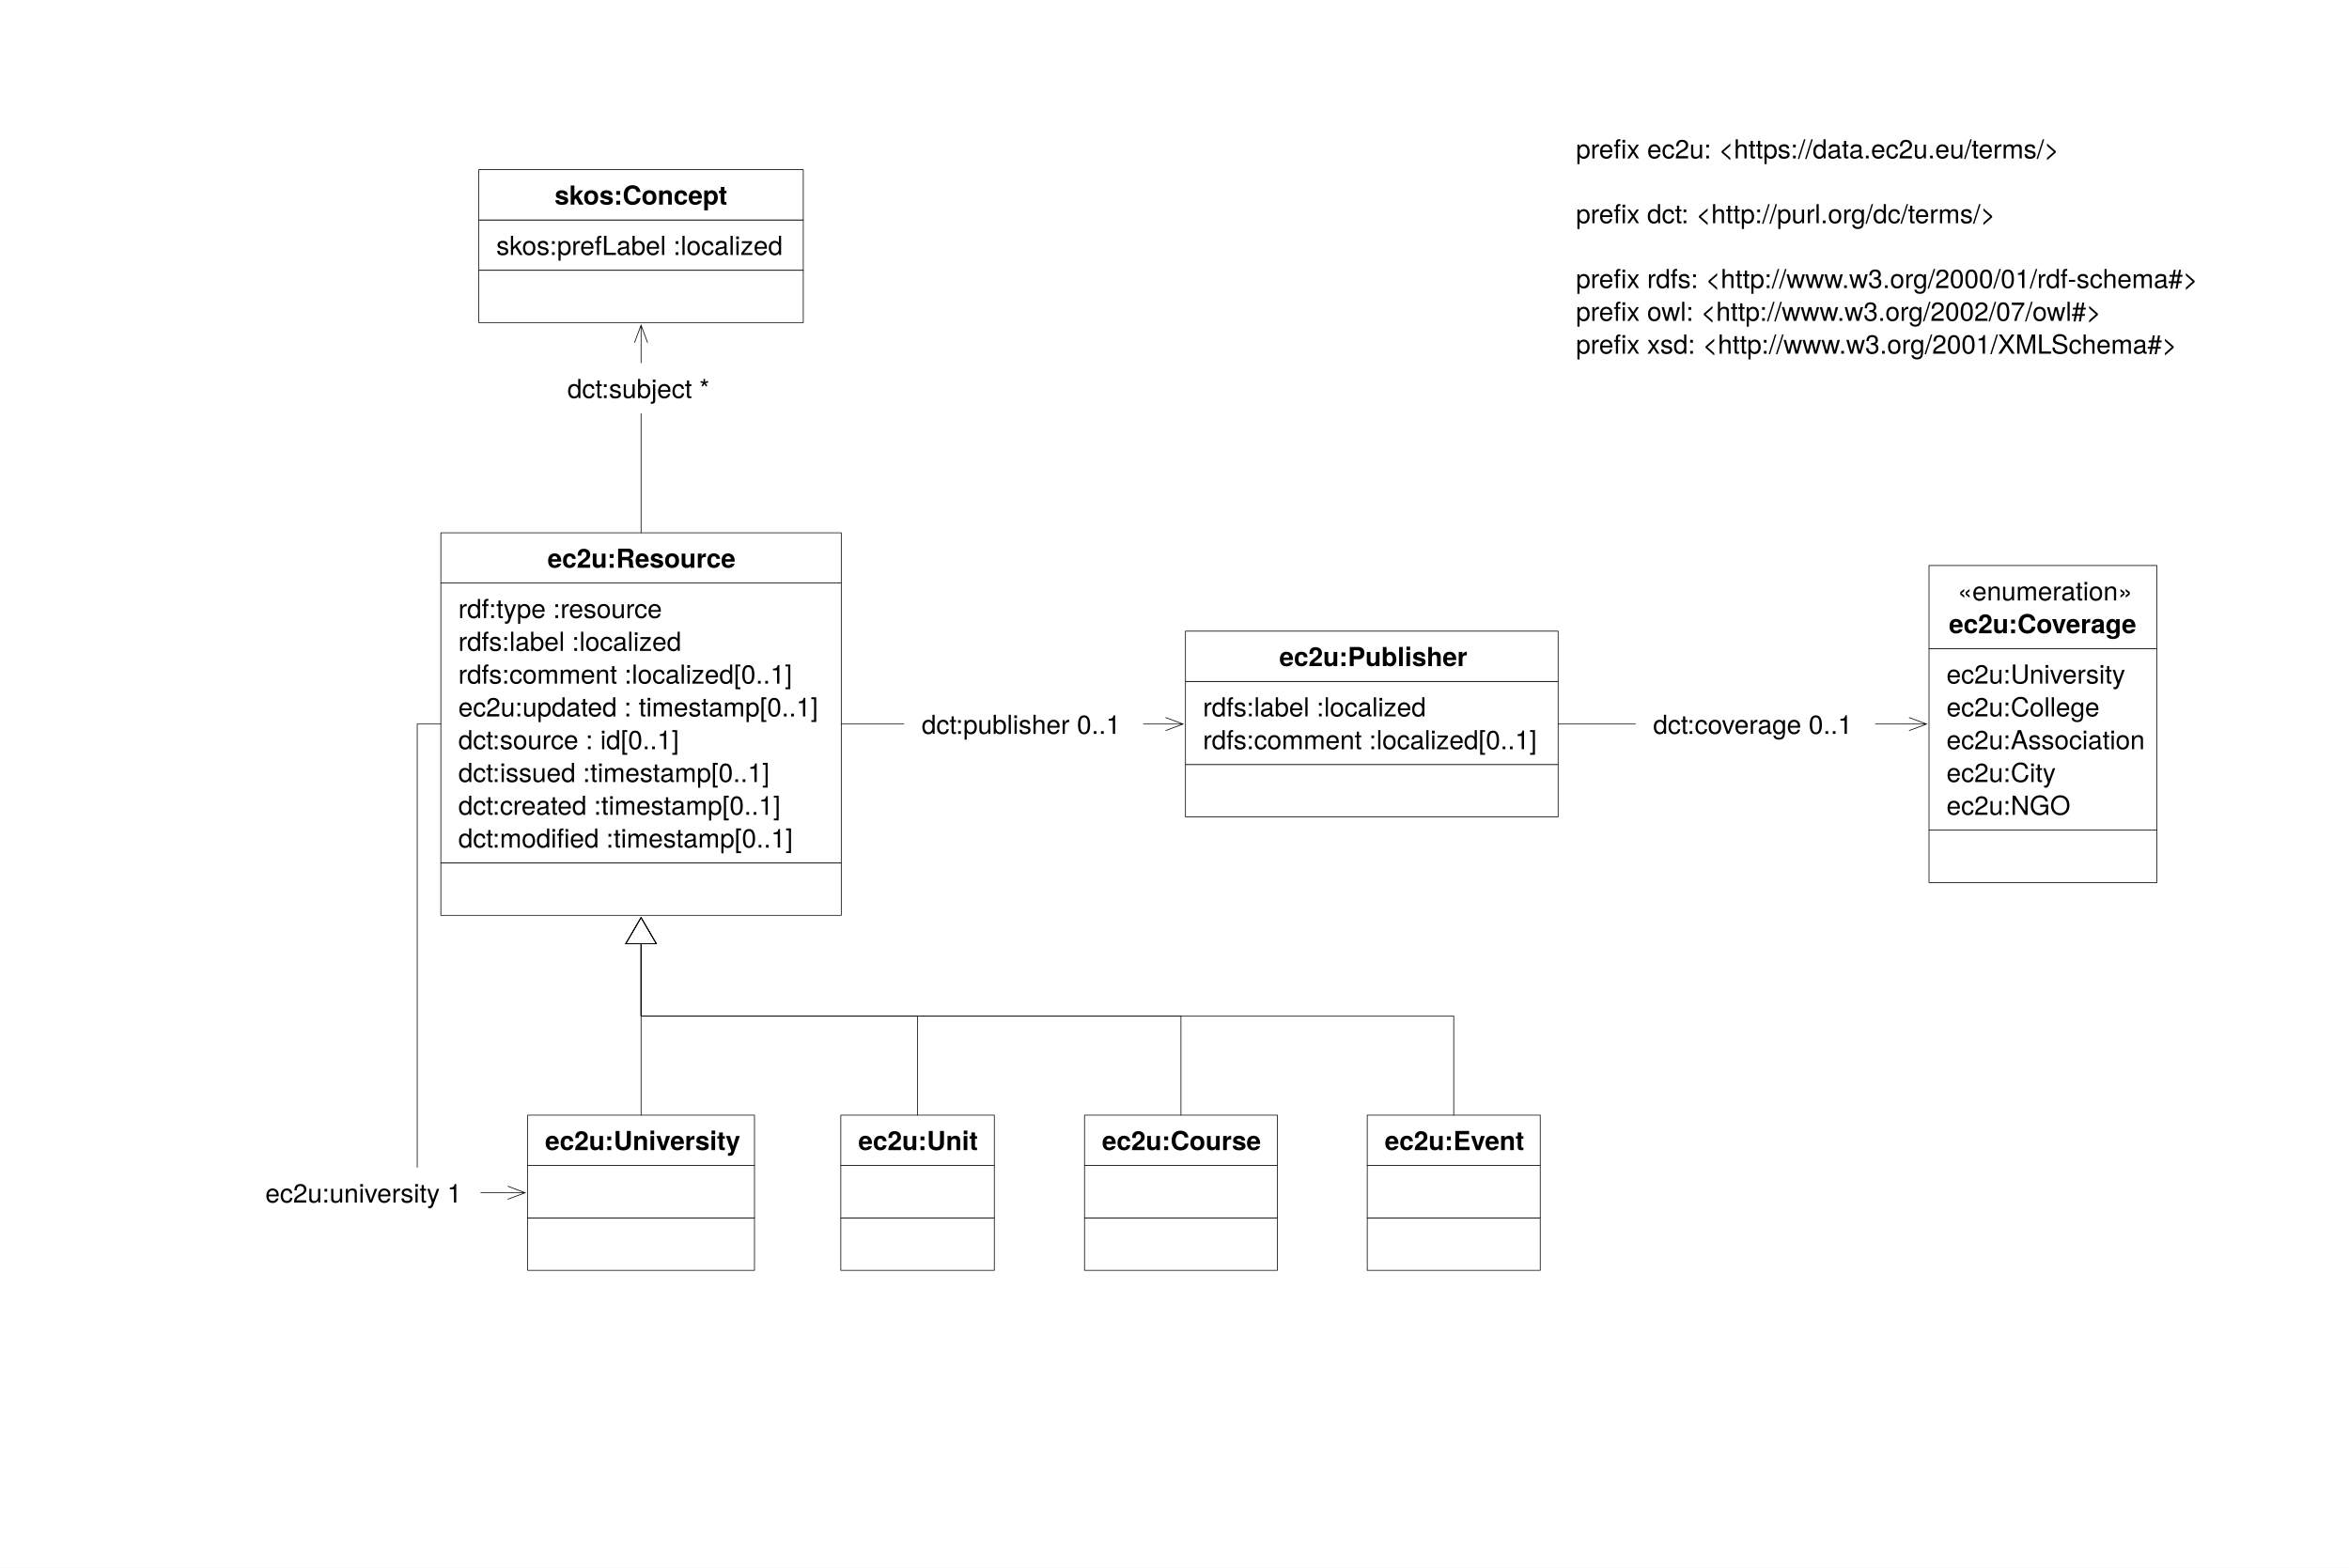
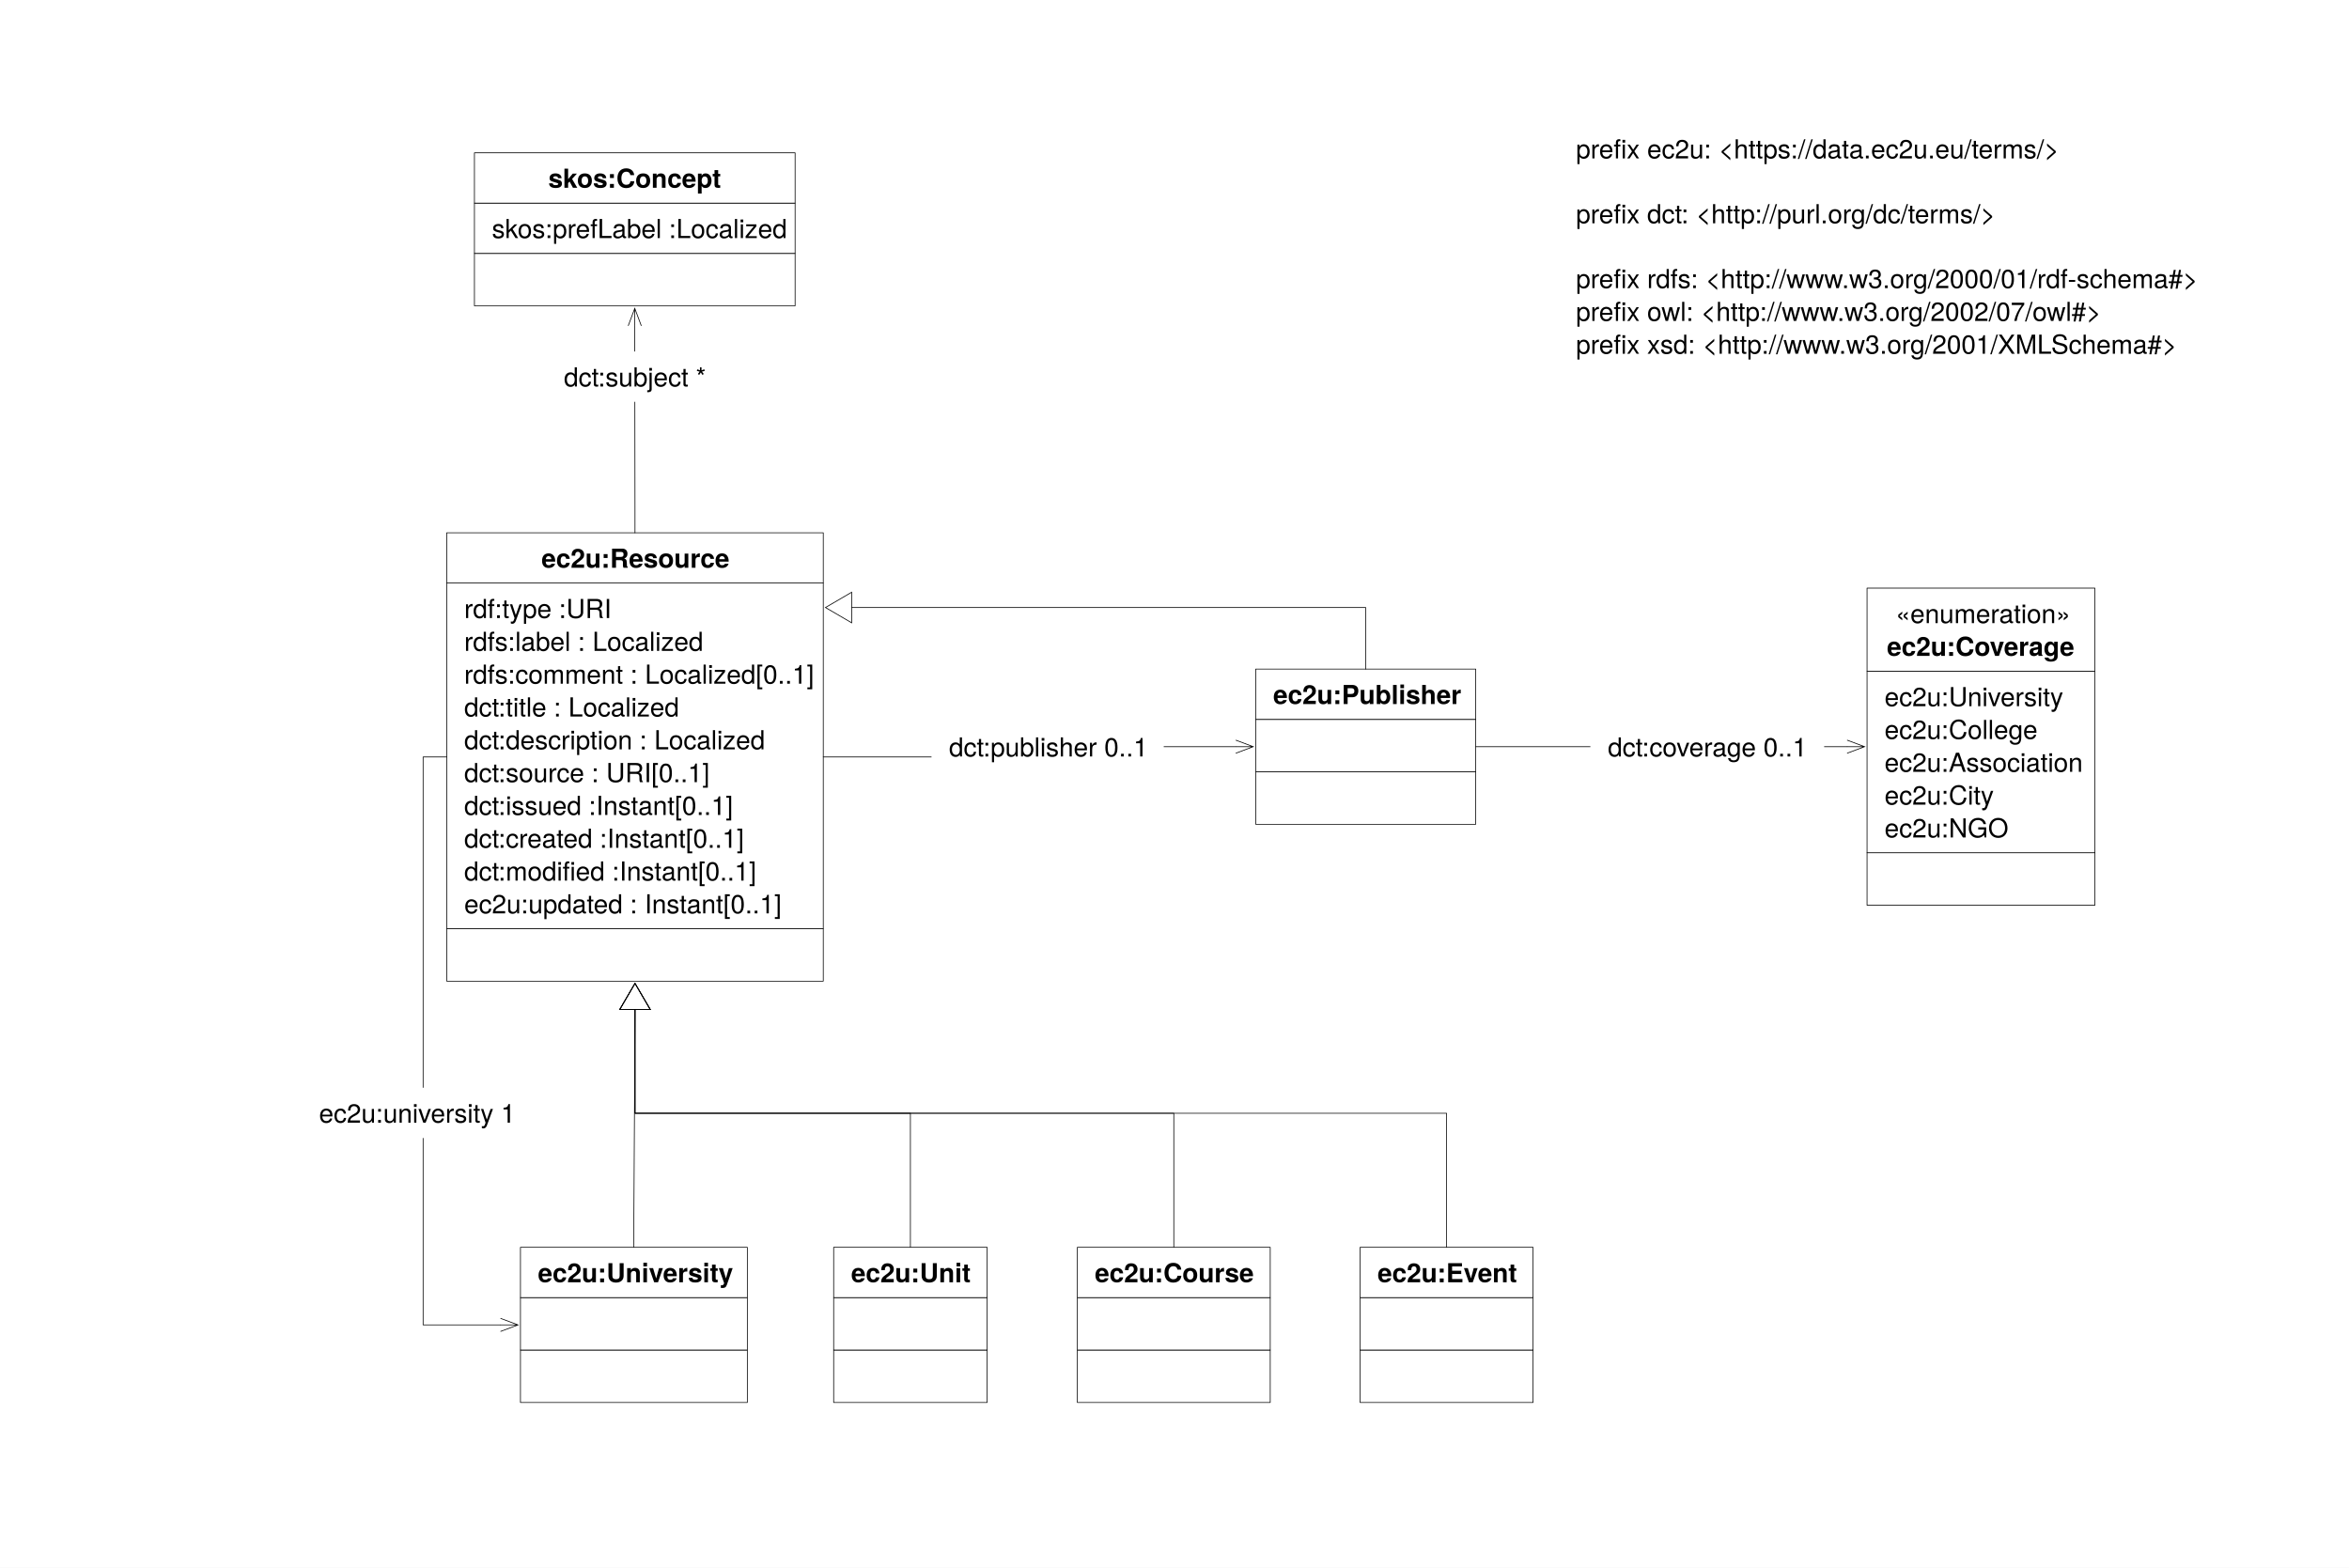
<svg xmlns="http://www.w3.org/2000/svg" xmlns:xlink="http://www.w3.org/1999/xlink" version="1.1" viewBox="0 0 806 538" width="806" height="538">
  <defs>
    <marker orient="auto" overflow="visible" markerUnits="strokeWidth" id="UMLInheritance_Marker" stroke-linejoin="miter" stroke-miterlimit="10" viewBox="-1 -22 38 44" markerWidth="38" markerHeight="44" color="black">
      <g>
        <path d="M 36 0 L 0 -21 L 0 21 Z" fill="none" stroke="currentColor" stroke-width="1" />
      </g>
    </marker>
    <marker orient="auto" overflow="visible" markerUnits="strokeWidth" id="StickArrow_Marker" stroke-linejoin="miter" stroke-miterlimit="10" viewBox="-1 -10 26 20" markerWidth="26" markerHeight="20" color="black">
      <g>
        <path d="M 24 0 L 0 0 M 0 -9 L 24 0 L 0 9" fill="none" stroke="currentColor" stroke-width="1" />
      </g>
    </marker>
  </defs>
-   <g id="Resources" fill="none" stroke-dasharray="none" fill-opacity="1" stroke="none" stroke-opacity="1">
+   <g id="Resources" fill-opacity="1" stroke-dasharray="none" fill="none" stroke="none" stroke-opacity="1">
    <rect fill="white" x="0" y="0" width="806" height="538" />
    <g id="Resources_Layer_1">
      <g id="Group_2">
        <g id="Graphic_5">
-           <rect x="181.039" y="417.938" width="77.844" height="18" fill="white" />
-           <rect x="181.039" y="417.938" width="77.844" height="18" stroke="black" stroke-linecap="round" stroke-linejoin="round" stroke-width=".25" />
+           <rect x="178.583" y="463.293" width="77.844" height="18" fill="white" />
+           <rect x="178.583" y="463.293" width="77.844" height="18" stroke="black" stroke-linecap="round" stroke-linejoin="round" stroke-width=".25" />
        </g>
        <g id="Graphic_4">
-           <rect x="181.039" y="399.938" width="77.844" height="18" fill="white" />
-           <rect x="181.039" y="399.938" width="77.844" height="18" stroke="black" stroke-linecap="round" stroke-linejoin="round" stroke-width=".25" />
+           <rect x="178.583" y="445.293" width="77.844" height="18" fill="white" />
+           <rect x="178.583" y="445.293" width="77.844" height="18" stroke="black" stroke-linecap="round" stroke-linejoin="round" stroke-width=".25" />
        </g>
        <g id="Graphic_3">
-           <rect x="181.039" y="382.677" width="77.844" height="17.261" fill="white" />
-           <rect x="181.039" y="382.677" width="77.844" height="17.261" stroke="black" stroke-linecap="round" stroke-linejoin="round" stroke-width=".25" />
-           <text transform="translate(187.0386 385.6772)" fill="black">
-             <tspan font-family="Helvetica Neue" font-weight="bold" font-size="9" fill="black" x="48316906e-20" y="9">
-                             ec2u:University
+           <rect x="178.583" y="428.031" width="77.844" height="17.261" fill="white" />
+           <rect x="178.583" y="428.031" width="77.844" height="17.261" stroke="black" stroke-linecap="round" stroke-linejoin="round" stroke-width=".25" />
+           <text transform="translate(184.5827 431.0315)" fill="black">
+             <tspan font-family="Helvetica Neue" font-weight="bold" font-size="9" fill="black" x="48316906e-20" y="9">ec2u:University
                        </tspan>
          </text>
        </g>
      </g>
      <g id="Graphic_6">
        <text transform="translate(540.748 45.35433)" fill="black">
          <tspan font-family="Helvetica Neue" font-size="9" fill="black" x="0" y="9">prefix ec2u: &lt;https://data.ec2u.eu/terms/&gt;</tspan>
-           <tspan font-family="Helvetica Neue" font-size="9" fill="black" x="0" y="31.252">prefix dct: &lt;http://purl.org/dc/terms/&gt;</tspan>
-           <tspan font-family="Helvetica Neue" font-size="9" fill="black" x="0" y="53.504">prefix rdfs: &lt;http://www.w3.org/2000/01/rdf-schema#&gt;</tspan>
-           <tspan font-family="Helvetica Neue" font-size="9" fill="black" x="0" y="64.756">prefix owl: &lt;http://www.w3.org/2002/07/owl#&gt;</tspan>
-           <tspan font-family="Helvetica Neue" font-size="9" fill="black" x="0" y="76.008">prefix xsd: &lt;http://www.w3.org/2001/XMLSchema#&gt;</tspan>
+           <tspan font-family="Helvetica Neue" font-size="9" fill="black" x="0" y="31.261">prefix dct: &lt;http://purl.org/dc/terms/&gt;</tspan>
+           <tspan font-family="Helvetica Neue" font-size="9" fill="black" x="0" y="53.522">prefix rdfs: &lt;http://www.w3.org/2000/01/rdf-schema#&gt;</tspan>
+           <tspan font-family="Helvetica Neue" font-size="9" fill="black" x="0" y="64.783">prefix owl: &lt;http://www.w3.org/2002/07/owl#&gt;</tspan>
+           <tspan font-family="Helvetica Neue" font-size="9" fill="black" x="0" y="76.044">prefix xsd: &lt;http://www.w3.org/2001/XMLSchema#&gt;</tspan>
        </text>
      </g>
      <g id="Group_7">
        <g id="Graphic_10">
-           <rect x="151.262" y="296.112" width="137.397" height="18" fill="white" />
-           <rect x="151.262" y="296.112" width="137.397" height="18" stroke="black" stroke-linecap="round" stroke-linejoin="round" stroke-width=".25" />
+           <rect x="153.278" y="318.706" width="129.207" height="18" fill="white" />
+           <rect x="153.278" y="318.706" width="129.207" height="18" stroke="black" stroke-linecap="round" stroke-linejoin="round" stroke-width=".25" />
        </g>
        <g id="Graphic_9">
-           <rect x="151.262" y="200.096" width="137.397" height="96.016" fill="white" />
-           <rect x="151.262" y="200.096" width="137.397" height="96.016" stroke="black" stroke-linecap="round" stroke-linejoin="round" stroke-width=".25" />
-           <text transform="translate(157.2621 203.0957)" fill="black">
-             <tspan font-family="Helvetica Neue" font-size="9" fill="black" x="0" y="9">rdf:type :resource
-                         </tspan>
-             <tspan font-family="Helvetica Neue" font-size="9" fill="black" x="0" y="20.252">rdfs:label
-                             :localized
-                         </tspan>
-             <tspan font-family="Helvetica Neue" font-size="9" fill="black" x="0" y="31.504">rdfs:comment
-                             :localized[0..1]
-                         </tspan>
-             <tspan font-family="Helvetica Neue" font-size="9" fill="black" x="0" y="42.756">ec2u:updated :
-                             timestamp[0..1]
-                         </tspan>
-             <tspan font-family="Helvetica Neue" font-size="9" fill="black" x="0" y="54.008">dct:source :
-                             id[0..1]
-                         </tspan>
-             <tspan font-family="Helvetica Neue" font-size="9" fill="black" x="0" y="65.26">dct:issued
-                             :timestamp[0..1]
-                         </tspan>
-             <tspan font-family="Helvetica Neue" font-size="9" fill="black" x="0" y="76.512">dct:created
-                             :timestamp[0..1]
-                         </tspan>
-             <tspan font-family="Helvetica Neue" font-size="9" fill="black" x="0" y="87.764">dct:modified
-                             :timestamp[0..1]
+           <rect x="153.278" y="200.096" width="129.207" height="118.611" fill="white" />
+           <rect x="153.278" y="200.096" width="129.207" height="118.611" stroke="black" stroke-linecap="round" stroke-linejoin="round" stroke-width=".25" />
+           <text transform="translate(159.2781 203.0957)" fill="black">
+             <tspan font-family="Helvetica Neue" font-size="9" fill="black" x="0" y="9">rdf:type :URI</tspan>
+             <tspan font-family="Helvetica Neue" font-size="9" fill="black" x="0" y="20.261">rdfs:label :
+                             Localized
+                         </tspan>
+             <tspan font-family="Helvetica Neue" font-size="9" fill="black" x="0" y="31.522">rdfs:comment :
+                             Localized[0..1]
+                         </tspan>
+             <tspan font-family="Helvetica Neue" font-size="9" fill="black" x="0" y="42.783">dct:title :
+                             Localized
+                         </tspan>
+             <tspan font-family="Helvetica Neue" font-size="9" fill="black" x="0" y="54.044">dct:description
+                             : Localized
+                         </tspan>
+             <tspan font-family="Helvetica Neue" font-size="9" fill="black" x="0" y="65.305">dct:source :
+                             URI[0..1]
+                         </tspan>
+             <tspan font-family="Helvetica Neue" font-size="9" fill="black" x="0" y="76.566">dct:issued
+                             :Instant[0..1]
+                         </tspan>
+             <tspan font-family="Helvetica Neue" font-size="9" fill="black" x="0" y="87.827">dct:created
+                             :Instant[0..1]
+                         </tspan>
+             <tspan font-family="Helvetica Neue" font-size="9" fill="black" x="0" y="99.088">dct:modified
+                             :Instant[0..1]
+                         </tspan>
+             <tspan font-family="Helvetica Neue" font-size="9" fill="black" x="0" y="110.35">ec2u:updated :
+                             Instant[0..1]
                        </tspan>
          </text>
        </g>
        <g id="Graphic_8">
-           <rect x="151.262" y="182.835" width="137.397" height="17.261" fill="white" />
-           <rect x="151.262" y="182.835" width="137.397" height="17.261" stroke="black" stroke-linecap="round" stroke-linejoin="round" stroke-width=".25" />
-           <text transform="translate(187.8711 185.8347)" fill="black">
-             <tspan font-family="Helvetica Neue" font-weight="bold" font-size="9" fill="black" x="4973799e-20" y="9">
-                             ec2u:Resource
+           <rect x="153.278" y="182.835" width="129.207" height="17.261" fill="white" />
+           <rect x="153.278" y="182.835" width="129.207" height="17.261" stroke="black" stroke-linecap="round" stroke-linejoin="round" stroke-width=".25" />
+           <text transform="translate(185.7921 185.8347)" fill="black">
+             <tspan font-family="Helvetica Neue" font-weight="bold" font-size="9" fill="black" x="4973799e-20" y="9">ec2u:Resource
                        </tspan>
          </text>
        </g>
      </g>
      <g id="Line_11">
-         <line x1="219.961" y1="382.677" x2="219.961" y2="323.862" marker-end="url(#UMLInheritance_Marker)" stroke="black" stroke-linecap="round" stroke-linejoin="round" stroke-width=".25" />
+         <path d="M 217.505 428.031 L 217.505 417.031 L 217.882 347.706 L 217.882 346.456" marker-end="url(#UMLInheritance_Marker)" stroke="black" stroke-linecap="round" stroke-linejoin="round" stroke-width=".25" />
      </g>
      <g id="Line_14">
-         <path d="M 151.262 248.473 L 143.162 248.473 L 143.162 409.308 L 174.189 409.308" marker-end="url(#StickArrow_Marker)" stroke="black" stroke-linecap="round" stroke-linejoin="round" stroke-width=".25" />
+         <path d="M 153.278 259.771 L 145.178 259.771 L 145.178 454.662 L 171.733 454.662" marker-end="url(#StickArrow_Marker)" stroke="black" stroke-linecap="round" stroke-linejoin="round" stroke-width=".25" />
      </g>
      <g id="Graphic_15">
-         <rect x="85.039" y="400.682" width="79.851" height="17.252" fill="white" />
-         <text transform="translate(91.03937 403.6817)" fill="black">
+         <rect x="103.465" y="373.269" width="77.016" height="17.261" fill="white" />
+         <text transform="translate(109.4646 376.2693)" fill="black">
          <tspan font-family="Helvetica Neue" font-size="9" fill="black" x="0" y="9">ec2u:university 1</tspan>
        </text>
      </g>
      <g id="Group_16">
        <g id="Graphic_19">
-           <rect x="288.503" y="417.938" width="52.671" height="18" fill="white" />
-           <rect x="288.503" y="417.938" width="52.671" height="18" stroke="black" stroke-linecap="round" stroke-linejoin="round" stroke-width=".25" />
+           <rect x="286.047" y="463.293" width="52.671" height="18" fill="white" />
+           <rect x="286.047" y="463.293" width="52.671" height="18" stroke="black" stroke-linecap="round" stroke-linejoin="round" stroke-width=".25" />
        </g>
        <g id="Graphic_18">
-           <rect x="288.503" y="399.938" width="52.671" height="18" fill="white" />
-           <rect x="288.503" y="399.938" width="52.671" height="18" stroke="black" stroke-linecap="round" stroke-linejoin="round" stroke-width=".25" />
+           <rect x="286.047" y="445.293" width="52.671" height="18" fill="white" />
+           <rect x="286.047" y="445.293" width="52.671" height="18" stroke="black" stroke-linecap="round" stroke-linejoin="round" stroke-width=".25" />
        </g>
        <g id="Graphic_17">
-           <rect x="288.503" y="382.677" width="52.671" height="17.261" fill="white" />
-           <rect x="288.503" y="382.677" width="52.671" height="17.261" stroke="black" stroke-linecap="round" stroke-linejoin="round" stroke-width=".25" />
-           <text transform="translate(294.5027 385.6772)" fill="black">
+           <rect x="286.047" y="428.031" width="52.671" height="17.261" fill="white" />
+           <rect x="286.047" y="428.031" width="52.671" height="17.261" stroke="black" stroke-linecap="round" stroke-linejoin="round" stroke-width=".25" />
+           <text transform="translate(292.0468 431.0315)" fill="black">
            <tspan font-family="Helvetica Neue" font-weight="bold" font-size="9" fill="black" x="0" y="9">
                            ec2u:Unit
                        </tspan>
          </text>
        </g>
      </g>
      <g id="Group_20">
        <g id="Graphic_23">
-           <rect x="372.125" y="417.938" width="66.18" height="18" fill="white" />
-           <rect x="372.125" y="417.938" width="66.18" height="18" stroke="black" stroke-linecap="round" stroke-linejoin="round" stroke-width=".25" />
+           <rect x="369.669" y="463.293" width="66.18" height="18" fill="white" />
+           <rect x="369.669" y="463.293" width="66.18" height="18" stroke="black" stroke-linecap="round" stroke-linejoin="round" stroke-width=".25" />
        </g>
        <g id="Graphic_22">
-           <rect x="372.125" y="399.938" width="66.18" height="18" fill="white" />
-           <rect x="372.125" y="399.938" width="66.18" height="18" stroke="black" stroke-linecap="round" stroke-linejoin="round" stroke-width=".25" />
+           <rect x="369.669" y="445.293" width="66.18" height="18" fill="white" />
+           <rect x="369.669" y="445.293" width="66.18" height="18" stroke="black" stroke-linecap="round" stroke-linejoin="round" stroke-width=".25" />
        </g>
        <g id="Graphic_21">
-           <rect x="372.125" y="382.677" width="66.18" height="17.261" fill="white" />
-           <rect x="372.125" y="382.677" width="66.18" height="17.261" stroke="black" stroke-linecap="round" stroke-linejoin="round" stroke-width=".25" />
-           <text transform="translate(378.1248 385.6772)" fill="black">
-             <tspan font-family="Helvetica Neue" font-weight="bold" font-size="9" fill="black" x="14921397e-20" y="9">
-                             ec2u:Course
+           <rect x="369.669" y="428.031" width="66.18" height="17.261" fill="white" />
+           <rect x="369.669" y="428.031" width="66.18" height="17.261" stroke="black" stroke-linecap="round" stroke-linejoin="round" stroke-width=".25" />
+           <text transform="translate(375.6688 431.0315)" fill="black">
+             <tspan font-family="Helvetica Neue" font-weight="bold" font-size="9" fill="black" x="14921397e-20" y="9">ec2u:Course
                        </tspan>
          </text>
        </g>
      </g>
      <g id="Line_24">
-         <path d="M 314.838 382.677 L 314.838 348.677 L 219.961 348.677 L 219.961 323.862" marker-end="url(#UMLInheritance_Marker)" stroke="black" stroke-linecap="round" stroke-linejoin="round" stroke-width=".25" />
+         <path d="M 312.382 428.031 L 312.382 382.031 L 217.882 382.031 L 217.882 346.456" marker-end="url(#UMLInheritance_Marker)" stroke="black" stroke-linecap="round" stroke-linejoin="round" stroke-width=".25" />
      </g>
      <g id="Line_25">
-         <path d="M 405.215 382.677 L 405.215 348.677 L 219.961 348.677 L 219.961 323.862" marker-end="url(#UMLInheritance_Marker)" stroke="black" stroke-linecap="round" stroke-linejoin="round" stroke-width=".25" />
+         <path d="M 402.759 428.031 L 402.759 382.031 L 217.882 382.031 L 217.882 346.456" marker-end="url(#UMLInheritance_Marker)" stroke="black" stroke-linecap="round" stroke-linejoin="round" stroke-width=".25" />
      </g>
      <g id="Group_26">
        <g id="Graphic_29">
-           <rect x="469.134" y="417.938" width="59.358" height="18" fill="white" />
-           <rect x="469.134" y="417.938" width="59.358" height="18" stroke="black" stroke-linecap="round" stroke-linejoin="round" stroke-width=".25" />
+           <rect x="466.678" y="463.293" width="59.358" height="18" fill="white" />
+           <rect x="466.678" y="463.293" width="59.358" height="18" stroke="black" stroke-linecap="round" stroke-linejoin="round" stroke-width=".25" />
        </g>
        <g id="Graphic_28">
-           <rect x="469.134" y="399.938" width="59.358" height="18" fill="white" />
-           <rect x="469.134" y="399.938" width="59.358" height="18" stroke="black" stroke-linecap="round" stroke-linejoin="round" stroke-width=".25" />
+           <rect x="466.678" y="445.293" width="59.358" height="18" fill="white" />
+           <rect x="466.678" y="445.293" width="59.358" height="18" stroke="black" stroke-linecap="round" stroke-linejoin="round" stroke-width=".25" />
        </g>
        <g id="Graphic_27">
          <a xlink:href="file:/Users/Alessandro/Metreeca/Projects/EC2U/Data/docs/collections/events/index.graffle">
-             <rect x="469.134" y="382.677" width="59.358" height="17.261" fill="white" />
-             <rect x="469.134" y="382.677" width="59.358" height="17.261" stroke="black" stroke-linecap="round" stroke-linejoin="round" stroke-width=".25" />
-             <text transform="translate(475.1339 385.6772)" fill="black">
-               <tspan font-family="Helvetica Neue" font-weight="bold" font-size="9" fill="black" x="8881784e-20" y="9">
-                                 ec2u:Event
+             <rect x="466.678" y="428.031" width="59.358" height="17.261" fill="white" />
+             <rect x="466.678" y="428.031" width="59.358" height="17.261" stroke="black" stroke-linecap="round" stroke-linejoin="round" stroke-width=".25" />
+             <text transform="translate(472.6779 431.0315)" fill="black">
+               <tspan font-family="Helvetica Neue" font-weight="bold" font-size="9" fill="black" x="8881784e-20" y="9">ec2u:Event
                            </tspan>
            </text>
          </a>
        </g>
      </g>
      <g id="Line_30">
-         <path d="M 498.813 382.677 L 498.813 348.677 L 219.961 348.677 L 219.961 323.862" marker-end="url(#UMLInheritance_Marker)" stroke="black" stroke-linecap="round" stroke-linejoin="round" stroke-width=".25" />
+         <path d="M 496.357 428.031 L 496.357 382.031 L 217.882 382.031 L 217.882 346.456" marker-end="url(#UMLInheritance_Marker)" stroke="black" stroke-linecap="round" stroke-linejoin="round" stroke-width=".25" />
      </g>
      <g id="Group_31">
        <g id="Graphic_34">
-           <rect x="661.89" y="284.882" width="78.186" height="18" fill="white" />
-           <rect x="661.89" y="284.882" width="78.186" height="18" stroke="black" stroke-linecap="round" stroke-linejoin="round" stroke-width=".25" />
+           <rect x="640.63" y="292.646" width="78.186" height="18" fill="white" />
+           <rect x="640.63" y="292.646" width="78.186" height="18" stroke="black" stroke-linecap="round" stroke-linejoin="round" stroke-width=".25" />
        </g>
        <g id="Graphic_33">
-           <rect x="661.89" y="222.577" width="78.186" height="62.305" fill="white" />
-           <rect x="661.89" y="222.577" width="78.186" height="62.305" stroke="black" stroke-linecap="round" stroke-linejoin="round" stroke-width=".25" />
-           <text transform="translate(667.8898 225.5771)" fill="black">
+           <rect x="640.63" y="230.341" width="78.186" height="62.305" fill="white" />
+           <rect x="640.63" y="230.341" width="78.186" height="62.305" stroke="black" stroke-linecap="round" stroke-linejoin="round" stroke-width=".25" />
+           <text transform="translate(646.6299 233.3407)" fill="black">
            <tspan font-family="Helvetica Neue" font-size="9" fill="black" x="0" y="9">ec2u:University
                        </tspan>
            <tspan font-family="Helvetica Neue" font-size="9" fill="black" x="0" y="20.261">ec2u:College
                        </tspan>
            <tspan font-family="Helvetica Neue" font-size="9" fill="black" x="0" y="31.522">
                            ec2u:Association
                        </tspan>
            <tspan font-family="Helvetica Neue" font-size="9" fill="black" x="0" y="42.783">ec2u:City
                        </tspan>
            <tspan font-family="Helvetica Neue" font-size="9" fill="black" x="0" y="54.044">ec2u:NGO
                        </tspan>
          </text>
        </g>
        <g id="Graphic_32">
-           <rect x="661.89" y="194.064" width="78.186" height="28.513" fill="white" />
-           <rect x="661.89" y="194.064" width="78.186" height="28.513" stroke="black" stroke-linecap="round" stroke-linejoin="round" stroke-width=".25" />
-           <text transform="translate(668.7223 197.064)" fill="black">
+           <rect x="640.63" y="201.828" width="78.186" height="28.513" fill="white" />
+           <rect x="640.63" y="201.828" width="78.186" height="28.513" stroke="black" stroke-linecap="round" stroke-linejoin="round" stroke-width=".25" />
+           <text transform="translate(647.4624 204.8277)" fill="black">
            <tspan font-family="Helvetica Neue" font-size="9" fill="black" x="3.002" y="9">«enumeration»
                        </tspan>
            <tspan font-family="Helvetica Neue" font-weight="bold" font-size="9" fill="black" x="31974423e-20" y="20.252">ec2u:Coverage
                        </tspan>
          </text>
        </g>
      </g>
      <g id="Group_39">
        <g id="Graphic_42">
-           <rect x="406.772" y="262.356" width="127.857" height="18" fill="white" />
-           <rect x="406.772" y="262.356" width="127.857" height="18" stroke="black" stroke-linecap="round" stroke-linejoin="round" stroke-width=".25" />
+           <rect x="430.866" y="264.867" width="75.495" height="18" fill="white" />
+           <rect x="430.866" y="264.867" width="75.495" height="18" stroke="black" stroke-linecap="round" stroke-linejoin="round" stroke-width=".25" />
        </g>
        <g id="Graphic_41">
-           <rect x="406.772" y="233.852" width="127.857" height="28.504" fill="white" />
-           <rect x="406.772" y="233.852" width="127.857" height="28.504" stroke="black" stroke-linecap="round" stroke-linejoin="round" stroke-width=".25" />
-           <text transform="translate(412.7717 236.8517)" fill="black">
-             <tspan font-family="Helvetica Neue" font-size="9" fill="black" x="0" y="9">rdfs:label
-                             :localized
-                         </tspan>
-             <tspan font-family="Helvetica Neue" font-size="9" fill="black" x="0" y="20.252">rdfs:comment
-                             :localized[0..1]
-                         </tspan>
-           </text>
+           <rect x="430.866" y="246.867" width="75.495" height="18" fill="white" />
+           <rect x="430.866" y="246.867" width="75.495" height="18" stroke="black" stroke-linecap="round" stroke-linejoin="round" stroke-width=".25" />
        </g>
        <g id="Graphic_40">
-           <rect x="406.772" y="216.591" width="127.857" height="17.261" fill="white" />
-           <rect x="406.772" y="216.591" width="127.857" height="17.261" stroke="black" stroke-linecap="round" stroke-linejoin="round" stroke-width=".25" />
-           <text transform="translate(438.9527 219.5906)" fill="black">
+           <rect x="430.866" y="229.606" width="75.495" height="17.261" fill="white" />
+           <rect x="430.866" y="229.606" width="75.495" height="17.261" stroke="black" stroke-linecap="round" stroke-linejoin="round" stroke-width=".25" />
+           <text transform="translate(436.8662 232.6063)" fill="black">
            <tspan font-family="Helvetica Neue" font-weight="bold" font-size="9" fill="black" x="0" y="9">
                            ec2u:Publisher
                        </tspan>
          </text>
        </g>
      </g>
      <g id="Line_43">
-         <line x1="288.659" y1="248.473" x2="399.922" y2="248.473" marker-end="url(#StickArrow_Marker)" stroke="black" stroke-linecap="round" stroke-linejoin="round" stroke-width=".25" />
+         <path d="M 282.485 259.771 L 356.585 259.771 L 356.585 256.237 L 424.016 256.237" marker-end="url(#StickArrow_Marker)" stroke="black" stroke-linecap="round" stroke-linejoin="round" stroke-width=".25" />
      </g>
      <g id="Graphic_44">
-         <rect x="310.243" y="239.847" width="82.029" height="17.252" fill="white" />
-         <text transform="translate(316.2432 242.8472)" fill="black">
-           <tspan font-family="Helvetica Neue" font-size="9" fill="black" x="0" y="9">dct:publisher 0..1</tspan>
-         </text>
-       </g>
-       <g id="Line_45">
-         <line x1="534.629" y1="248.473" x2="655.04" y2="248.473" marker-end="url(#StickArrow_Marker)" stroke="black" stroke-linecap="round" stroke-linejoin="round" stroke-width=".25" />
-       </g>
-       <g id="Graphic_46">
-         <rect x="561.23" y="239.847" width="82.182" height="17.252" fill="white" />
-         <text transform="translate(567.2299 242.8471)" fill="black">
-           <tspan font-family="Helvetica Neue" font-size="9" fill="black" x="34816594e-20" y="9">dct:coverage
+         <rect x="319.625" y="247.606" width="79.68" height="17.261" fill="white" />
+         <text transform="translate(325.6248 250.6063)" fill="black">
+           <tspan font-family="Helvetica Neue" font-size="9" fill="black" x="14921397e-20" y="9">dct:publisher
                        0..1
                    </tspan>
        </text>
      </g>
+       <g id="Line_45">
+         <line x1="506.361" y1="256.237" x2="633.78" y2="256.237" marker-end="url(#StickArrow_Marker)" stroke="black" stroke-linecap="round" stroke-linejoin="round" stroke-width=".25" />
+       </g>
+       <g id="Graphic_46">
+         <rect x="545.698" y="247.606" width="80.211" height="17.261" fill="white" />
+         <text transform="translate(551.6985 250.6063)" fill="black">
+           <tspan font-family="Helvetica Neue" font-size="9" fill="black" x="0" y="9">dct:coverage 0..1</tspan>
+         </text>
+       </g>
      <g id="Group_47">
        <g id="Graphic_50">
-           <rect x="164.294" y="92.741" width="111.333" height="18" fill="white" />
-           <rect x="164.294" y="92.741" width="111.333" height="18" stroke="black" stroke-linecap="round" stroke-linejoin="round" stroke-width=".25" />
+           <rect x="162.791" y="86.963" width="110.028" height="18" fill="white" />
+           <rect x="162.791" y="86.963" width="110.028" height="18" stroke="black" stroke-linecap="round" stroke-linejoin="round" stroke-width=".25" />
        </g>
        <g id="Graphic_49">
-           <rect x="164.294" y="75.489" width="111.333" height="17.252" fill="white" />
-           <rect x="164.294" y="75.489" width="111.333" height="17.252" stroke="black" stroke-linecap="round" stroke-linejoin="round" stroke-width=".25" />
-           <text transform="translate(170.2941 78.48886)" fill="black">
+           <rect x="162.791" y="69.702" width="110.028" height="17.261" fill="white" />
+           <rect x="162.791" y="69.702" width="110.028" height="17.261" stroke="black" stroke-linecap="round" stroke-linejoin="round" stroke-width=".25" />
+           <text transform="translate(168.7911 72.70201)" fill="black">
            <tspan font-family="Helvetica Neue" font-size="9" fill="black" x="0" y="9">skos:prefLabel
-                             :localized
+                             :Localized
                        </tspan>
          </text>
        </g>
        <g id="Graphic_48">
-           <rect x="164.294" y="58.228" width="111.333" height="17.261" fill="white" />
-           <rect x="164.294" y="58.228" width="111.333" height="17.261" stroke="black" stroke-linecap="round" stroke-linejoin="round" stroke-width=".25" />
-           <text transform="translate(190.2921 61.2278)" fill="black">
+           <rect x="162.791" y="52.441" width="110.028" height="17.261" fill="white" />
+           <rect x="162.791" y="52.441" width="110.028" height="17.261" stroke="black" stroke-linecap="round" stroke-linejoin="round" stroke-width=".25" />
+           <text transform="translate(188.1366 55.44094)" fill="black">
            <tspan font-family="Helvetica Neue" font-weight="bold" font-size="9" fill="black" x="0" y="9">
                            skos:Concept
                        </tspan>
          </text>
        </g>
      </g>
      <g id="Line_52">
-         <line x1="219.961" y1="182.835" x2="219.961" y2="117.591" marker-end="url(#StickArrow_Marker)" stroke="black" stroke-linecap="round" stroke-linejoin="round" stroke-width=".25" />
+         <path d="M 217.882 182.835 L 217.882 174.735 L 217.805 113.063 L 217.805 111.813" marker-end="url(#StickArrow_Marker)" stroke="black" stroke-linecap="round" stroke-linejoin="round" stroke-width=".25" />
      </g>
      <g id="Graphic_53">
-         <rect x="188.702" y="124.606" width="62.517" height="17.252" fill="white" />
-         <text transform="translate(194.7021 127.6059)" fill="black">
+         <rect x="187.489" y="120.626" width="60.672" height="17.261" fill="white" />
+         <text transform="translate(193.4892 123.626)" fill="black">
          <tspan font-family="Helvetica Neue" font-size="9" fill="black" x="0" y="9">dct:subject *</tspan>
        </text>
+       </g>
+       <g id="Line_58">
+         <path d="M 468.614 229.606 L 468.614 208.48 L 292.235 208.48" marker-end="url(#UMLInheritance_Marker)" stroke="black" stroke-linecap="round" stroke-linejoin="round" stroke-width=".25" />
      </g>
    </g>
  </g>
</svg>
